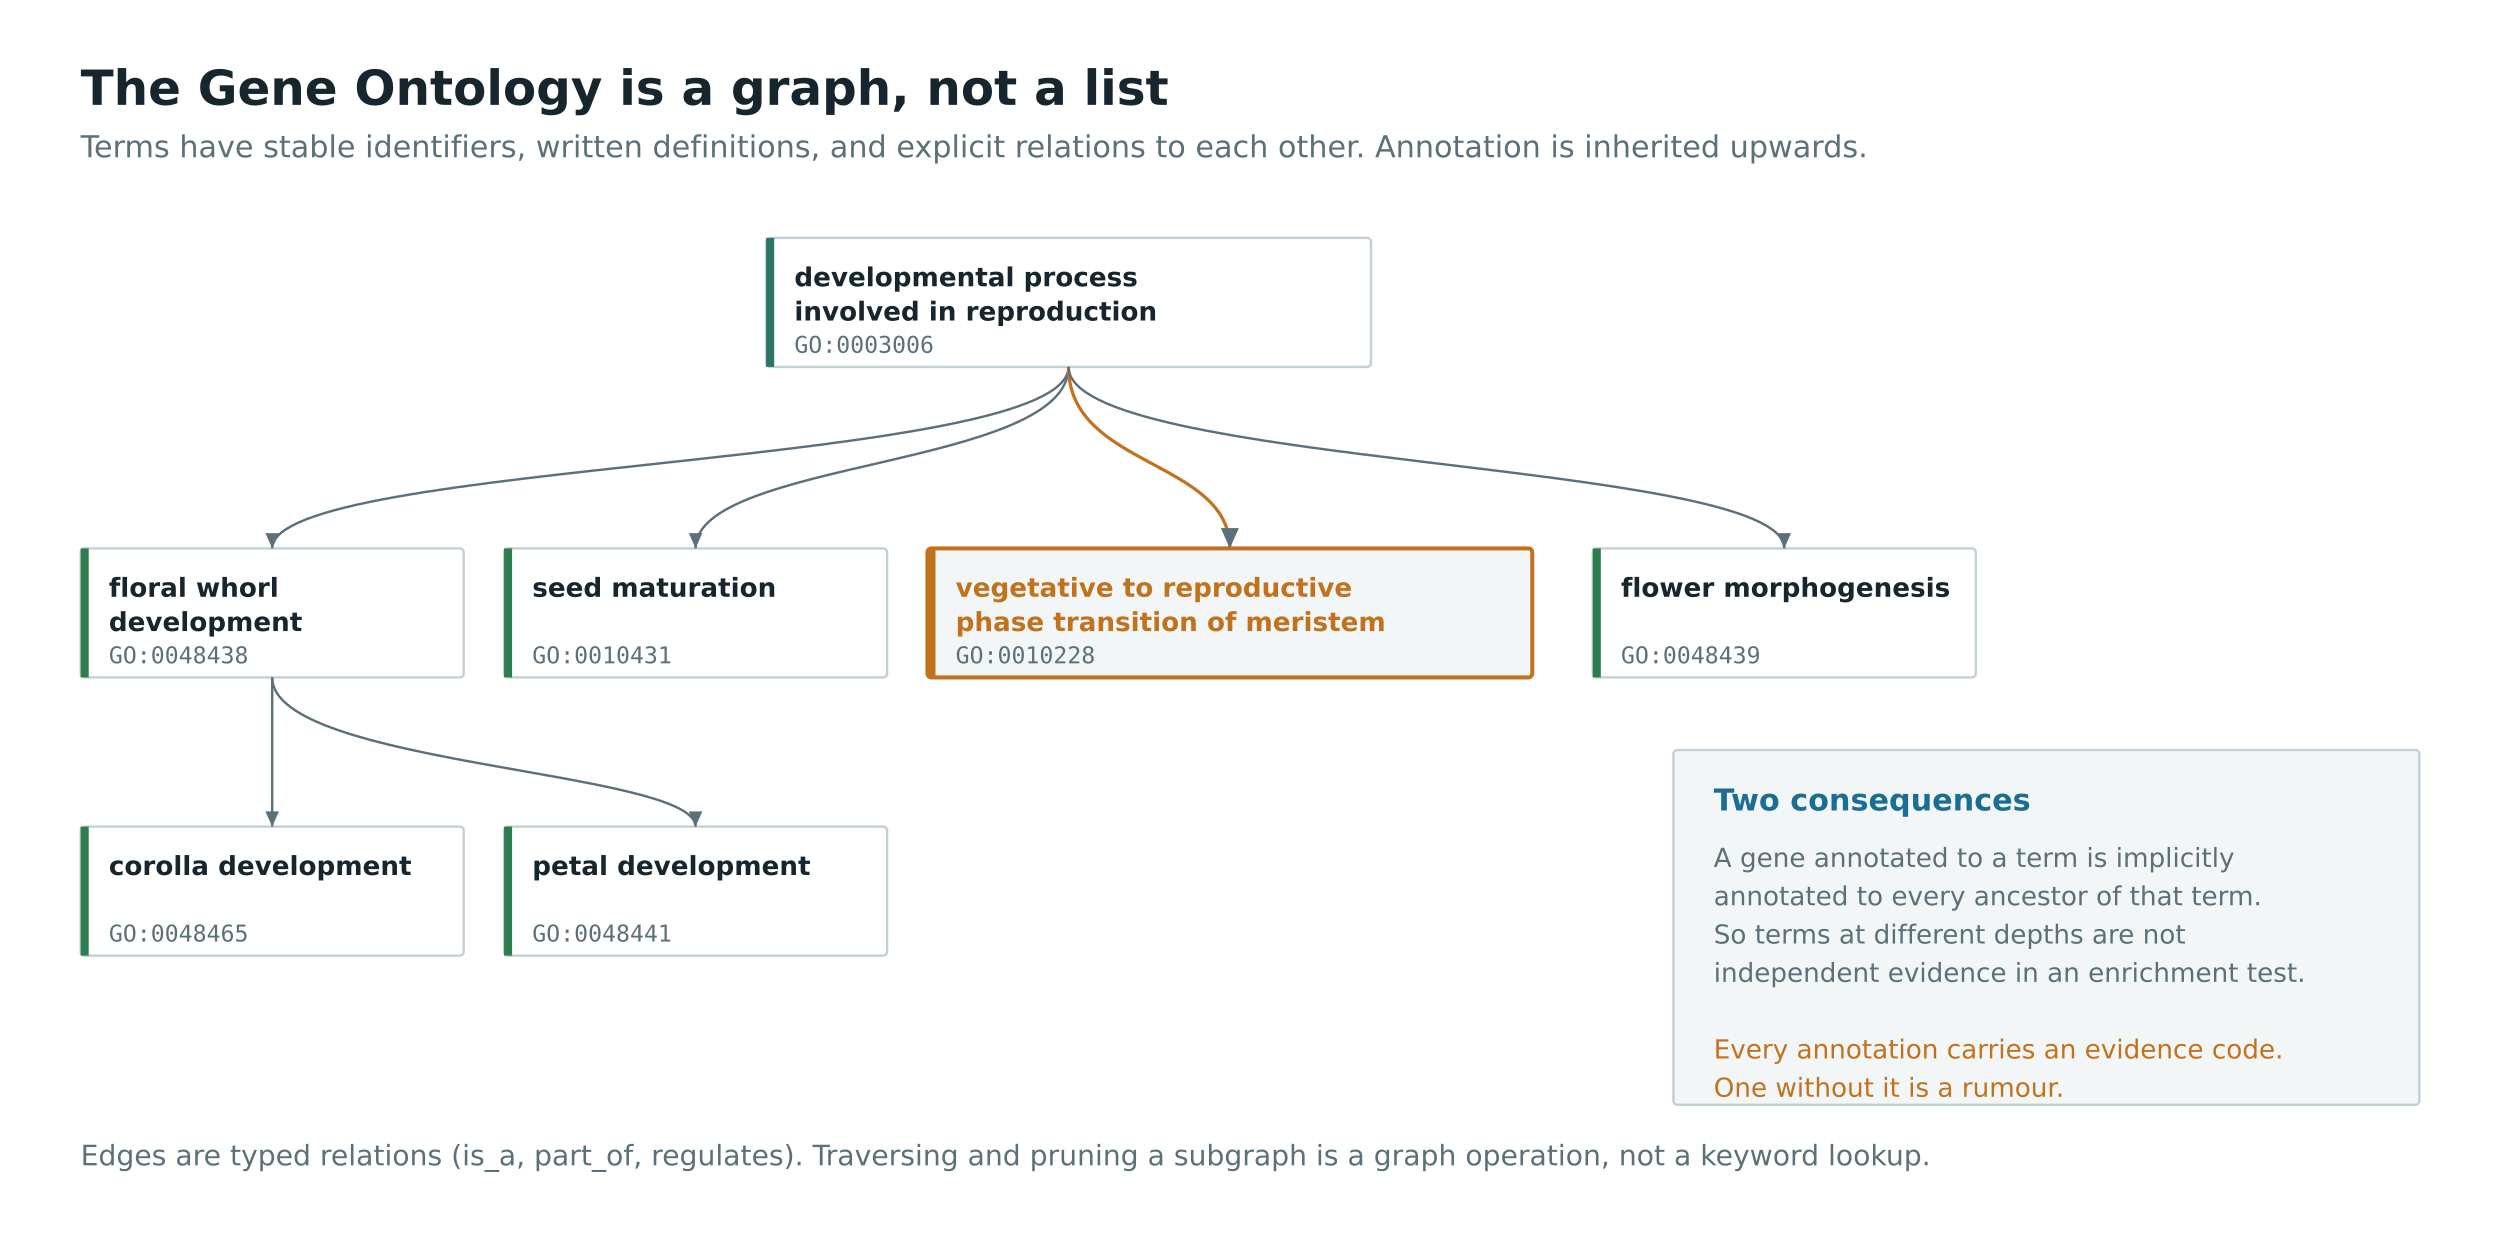
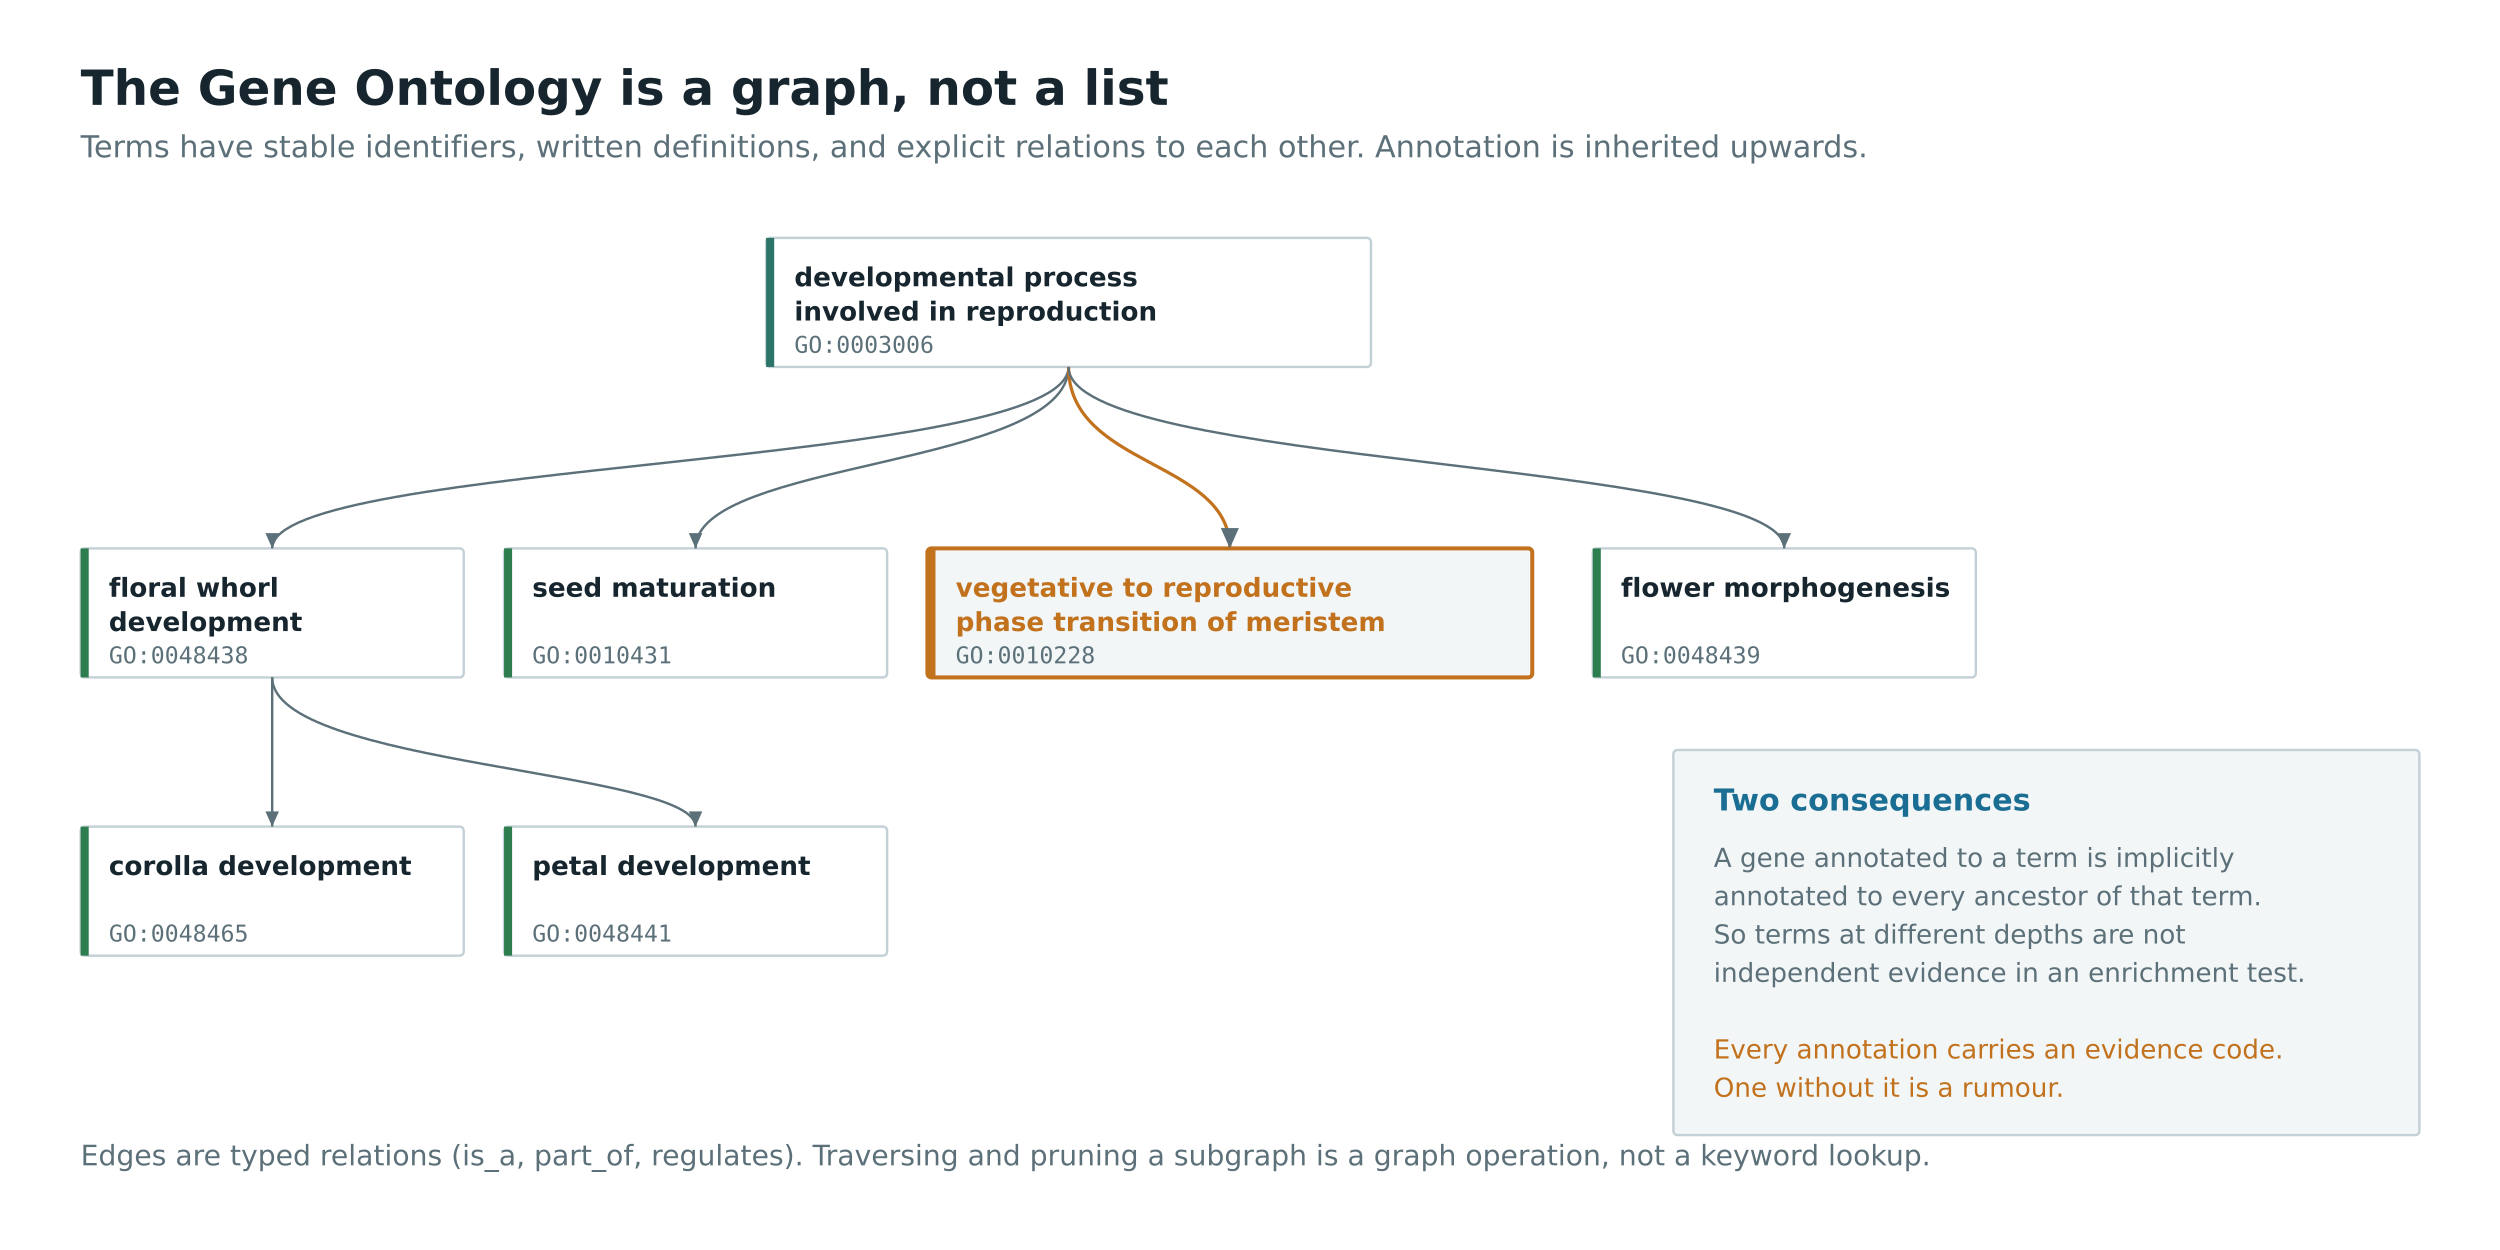
<svg xmlns="http://www.w3.org/2000/svg" viewBox="0 0 1240 620" width="1240" height="620">
  <defs>
    <marker id="arrow" viewBox="0 0 10 10" refX="9" refY="5" markerWidth="7" markerHeight="7" orient="auto-start-reverse">
      <path d="M 0 1 L 9 5 L 0 9 z" fill="#5C7079" />
    </marker>
    <marker id="arrowamber" viewBox="0 0 10 10" refX="9" refY="5" markerWidth="7" markerHeight="7" orient="auto-start-reverse">
      <path d="M 0 1 L 9 5 L 0 9 z" fill="#C2711C" />
    </marker>
  </defs>
  <rect width="1240" height="620" fill="#FFFFFF" />
  <text x="40" y="52" font-family="IBM Plex Sans, Source Sans Pro, DejaVu Sans, Helvetica, Arial, sans-serif" font-size="24" fill="#17262E" font-weight="600" text-anchor="start" font-style="normal" letter-spacing="0">The Gene Ontology is a graph, not a list</text>
  <text x="40" y="78" font-family="IBM Plex Sans, Source Sans Pro, DejaVu Sans, Helvetica, Arial, sans-serif" font-size="15" fill="#5C7079" font-weight="400" text-anchor="start" font-style="normal" letter-spacing="0">Terms have stable identifiers, written definitions, and explicit relations to each other. Annotation is inherited upwards.</text>
  <rect x="380" y="118" width="300" height="64" rx="2" fill="#FFFFFF" stroke="#C3D0D6" stroke-width="1.2" />
  <rect x="380" y="118" width="4" height="64" fill="#2A7568" />
  <text x="394" y="142" font-family="IBM Plex Sans, Source Sans Pro, DejaVu Sans, Helvetica, Arial, sans-serif" font-size="13" fill="#17262E" font-weight="600" text-anchor="start" font-style="normal" letter-spacing="0">developmental process</text>
  <text x="394" y="159" font-family="IBM Plex Sans, Source Sans Pro, DejaVu Sans, Helvetica, Arial, sans-serif" font-size="13" fill="#17262E" font-weight="600" text-anchor="start" font-style="normal" letter-spacing="0">involved in reproduction</text>
  <text x="394" y="175" font-family="IBM Plex Mono, DejaVu Sans Mono, Menlo, monospace" font-size="11.5" fill="#5C7079" font-weight="400" text-anchor="start" font-style="normal" letter-spacing="0">GO:0003006</text>
  <rect x="40" y="272" width="190" height="64" rx="2" fill="#FFFFFF" stroke="#C3D0D6" stroke-width="1.2" />
  <rect x="40" y="272" width="4" height="64" fill="#2E7D4F" />
  <text x="54" y="296" font-family="IBM Plex Sans, Source Sans Pro, DejaVu Sans, Helvetica, Arial, sans-serif" font-size="13" fill="#17262E" font-weight="600" text-anchor="start" font-style="normal" letter-spacing="0">floral whorl</text>
  <text x="54" y="313" font-family="IBM Plex Sans, Source Sans Pro, DejaVu Sans, Helvetica, Arial, sans-serif" font-size="13" fill="#17262E" font-weight="600" text-anchor="start" font-style="normal" letter-spacing="0">development</text>
  <text x="54" y="329" font-family="IBM Plex Mono, DejaVu Sans Mono, Menlo, monospace" font-size="11.5" fill="#5C7079" font-weight="400" text-anchor="start" font-style="normal" letter-spacing="0">GO:0048438</text>
  <path d="M 530.0 182 C 530.0 232, 135.0 228, 135.0 272" fill="none" stroke="#5C7079" stroke-width="1.2" marker-end="url(#arrow)" />
  <rect x="250" y="272" width="190" height="64" rx="2" fill="#FFFFFF" stroke="#C3D0D6" stroke-width="1.2" />
  <rect x="250" y="272" width="4" height="64" fill="#2E7D4F" />
  <text x="264" y="296" font-family="IBM Plex Sans, Source Sans Pro, DejaVu Sans, Helvetica, Arial, sans-serif" font-size="13" fill="#17262E" font-weight="600" text-anchor="start" font-style="normal" letter-spacing="0">seed maturation</text>
  <text x="264" y="329" font-family="IBM Plex Mono, DejaVu Sans Mono, Menlo, monospace" font-size="11.5" fill="#5C7079" font-weight="400" text-anchor="start" font-style="normal" letter-spacing="0">GO:0010431</text>
  <path d="M 530.0 182 C 530.0 232, 345.0 228, 345.0 272" fill="none" stroke="#5C7079" stroke-width="1.2" marker-end="url(#arrow)" />
  <rect x="460" y="272" width="300" height="64" rx="2" fill="#F2F6F7" stroke="#C2711C" stroke-width="2" />
  <rect x="460" y="272" width="4" height="64" fill="#C2711C" />
  <text x="474" y="296" font-family="IBM Plex Sans, Source Sans Pro, DejaVu Sans, Helvetica, Arial, sans-serif" font-size="13" fill="#C2711C" font-weight="600" text-anchor="start" font-style="normal" letter-spacing="0">vegetative to reproductive</text>
  <text x="474" y="313" font-family="IBM Plex Sans, Source Sans Pro, DejaVu Sans, Helvetica, Arial, sans-serif" font-size="13" fill="#C2711C" font-weight="600" text-anchor="start" font-style="normal" letter-spacing="0">phase transition of meristem</text>
  <text x="474" y="329" font-family="IBM Plex Mono, DejaVu Sans Mono, Menlo, monospace" font-size="11.5" fill="#5C7079" font-weight="400" text-anchor="start" font-style="normal" letter-spacing="0">GO:0010228</text>
  <path d="M 530.0 182 C 530.0 232, 610.0 228, 610.0 272" fill="none" stroke="#C2711C" stroke-width="1.6" marker-end="url(#arrow)" />
  <rect x="790" y="272" width="190" height="64" rx="2" fill="#FFFFFF" stroke="#C3D0D6" stroke-width="1.2" />
  <rect x="790" y="272" width="4" height="64" fill="#2E7D4F" />
  <text x="804" y="296" font-family="IBM Plex Sans, Source Sans Pro, DejaVu Sans, Helvetica, Arial, sans-serif" font-size="13" fill="#17262E" font-weight="600" text-anchor="start" font-style="normal" letter-spacing="0">flower morphogenesis</text>
  <text x="804" y="329" font-family="IBM Plex Mono, DejaVu Sans Mono, Menlo, monospace" font-size="11.5" fill="#5C7079" font-weight="400" text-anchor="start" font-style="normal" letter-spacing="0">GO:0048439</text>
  <path d="M 530.0 182 C 530.0 232, 885.0 228, 885.0 272" fill="none" stroke="#5C7079" stroke-width="1.2" marker-end="url(#arrow)" />
  <rect x="40" y="410" width="190" height="64" rx="2" fill="#FFFFFF" stroke="#C3D0D6" stroke-width="1.2" />
  <rect x="40" y="410" width="4" height="64" fill="#2E7D4F" />
  <text x="54" y="434" font-family="IBM Plex Sans, Source Sans Pro, DejaVu Sans, Helvetica, Arial, sans-serif" font-size="13" fill="#17262E" font-weight="600" text-anchor="start" font-style="normal" letter-spacing="0">corolla development</text>
  <text x="54" y="467" font-family="IBM Plex Mono, DejaVu Sans Mono, Menlo, monospace" font-size="11.5" fill="#5C7079" font-weight="400" text-anchor="start" font-style="normal" letter-spacing="0">GO:0048465</text>
  <path d="M 135 336 C 135 380, 135 382, 135 410" fill="none" stroke="#5C7079" stroke-width="1.2" marker-end="url(#arrow)" />
  <rect x="250" y="410" width="190" height="64" rx="2" fill="#FFFFFF" stroke="#C3D0D6" stroke-width="1.2" />
  <rect x="250" y="410" width="4" height="64" fill="#2E7D4F" />
  <text x="264" y="434" font-family="IBM Plex Sans, Source Sans Pro, DejaVu Sans, Helvetica, Arial, sans-serif" font-size="13" fill="#17262E" font-weight="600" text-anchor="start" font-style="normal" letter-spacing="0">petal development</text>
  <text x="264" y="467" font-family="IBM Plex Mono, DejaVu Sans Mono, Menlo, monospace" font-size="11.5" fill="#5C7079" font-weight="400" text-anchor="start" font-style="normal" letter-spacing="0">GO:0048441</text>
  <path d="M 135 336 C 135 380, 345 382, 345 410" fill="none" stroke="#5C7079" stroke-width="1.2" marker-end="url(#arrow)" />
-   <rect x="830" y="372" width="370" height="176" rx="2" fill="#F2F6F7" stroke="#C3D0D6" stroke-width="1.2" />
+   <rect x="830" y="372" width="370" height="191" rx="2" fill="#F2F6F7" stroke="#C3D0D6" stroke-width="1.2" />
  <text x="850" y="402" font-family="IBM Plex Sans, Source Sans Pro, DejaVu Sans, Helvetica, Arial, sans-serif" font-size="15" fill="#1B6E93" font-weight="600" text-anchor="start" font-style="normal" letter-spacing="0">Two consequences</text>
  <text x="850" y="430" font-family="IBM Plex Sans, Source Sans Pro, DejaVu Sans, Helvetica, Arial, sans-serif" font-size="13" fill="#5C7079" font-weight="400" text-anchor="start" font-style="normal" letter-spacing="0">A gene annotated to a term is implicitly</text>
  <text x="850" y="449" font-family="IBM Plex Sans, Source Sans Pro, DejaVu Sans, Helvetica, Arial, sans-serif" font-size="13" fill="#5C7079" font-weight="400" text-anchor="start" font-style="normal" letter-spacing="0">annotated to every ancestor of that term.</text>
  <text x="850" y="468" font-family="IBM Plex Sans, Source Sans Pro, DejaVu Sans, Helvetica, Arial, sans-serif" font-size="13" fill="#5C7079" font-weight="400" text-anchor="start" font-style="normal" letter-spacing="0">So terms at different depths are not</text>
  <text x="850" y="487" font-family="IBM Plex Sans, Source Sans Pro, DejaVu Sans, Helvetica, Arial, sans-serif" font-size="13" fill="#5C7079" font-weight="400" text-anchor="start" font-style="normal" letter-spacing="0">independent evidence in an enrichment test.</text>
  <text x="850" y="506" font-family="IBM Plex Sans, Source Sans Pro, DejaVu Sans, Helvetica, Arial, sans-serif" font-size="13" fill="#5C7079" font-weight="400" text-anchor="start" font-style="normal" letter-spacing="0" />
  <text x="850" y="525" font-family="IBM Plex Sans, Source Sans Pro, DejaVu Sans, Helvetica, Arial, sans-serif" font-size="13" fill="#C2711C" font-weight="400" text-anchor="start" font-style="normal" letter-spacing="0">Every annotation carries an evidence code.</text>
  <text x="850" y="544" font-family="IBM Plex Sans, Source Sans Pro, DejaVu Sans, Helvetica, Arial, sans-serif" font-size="13" fill="#C2711C" font-weight="400" text-anchor="start" font-style="normal" letter-spacing="0">One without it is a rumour.</text>
  <text x="40" y="578" font-family="IBM Plex Sans, Source Sans Pro, DejaVu Sans, Helvetica, Arial, sans-serif" font-size="14" fill="#5C7079" font-weight="400" text-anchor="start" font-style="normal" letter-spacing="0">Edges are typed relations (is_a, part_of, regulates). Traversing and pruning a subgraph is a graph operation, not a keyword lookup.</text>
</svg>
